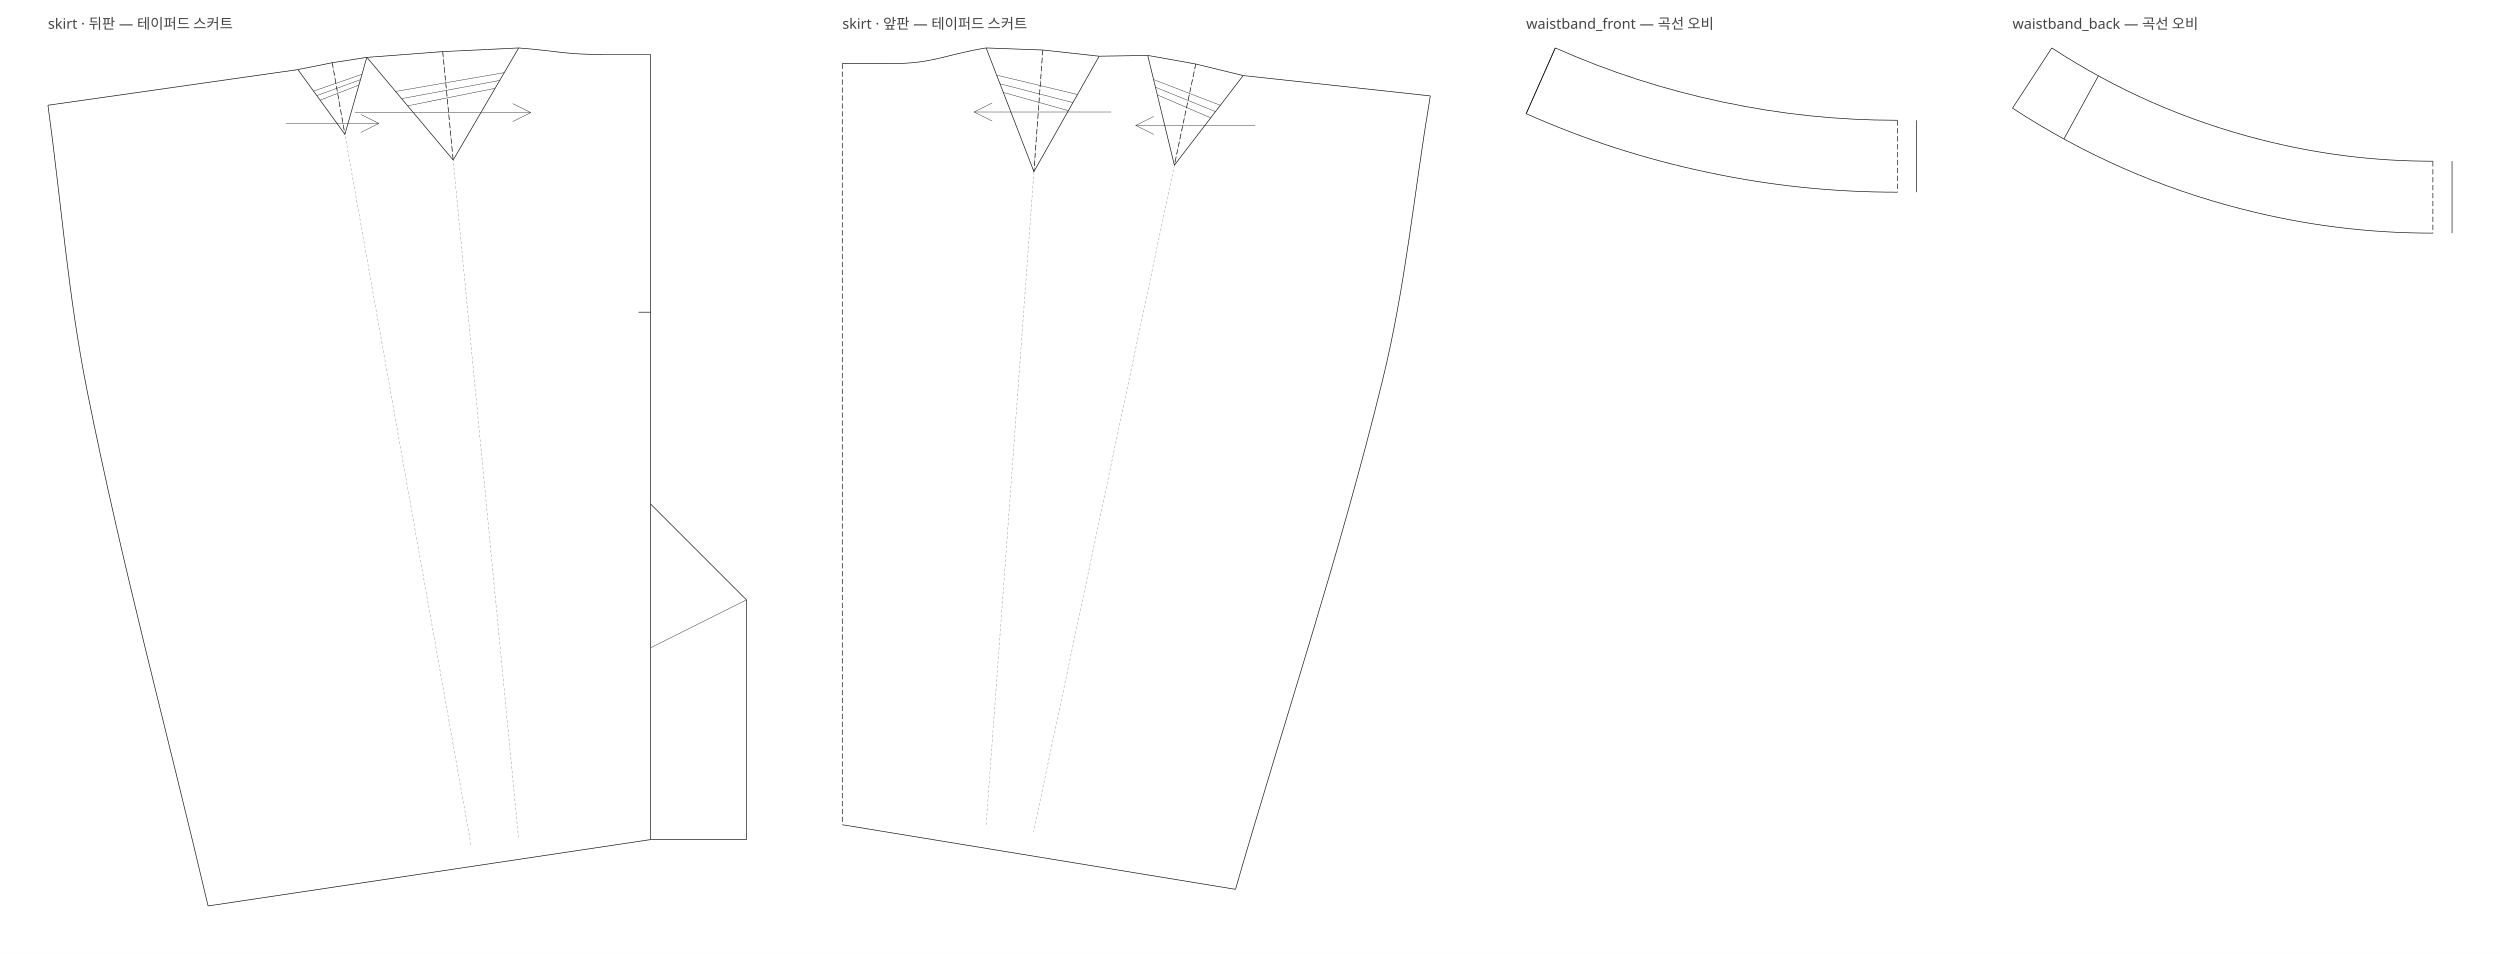
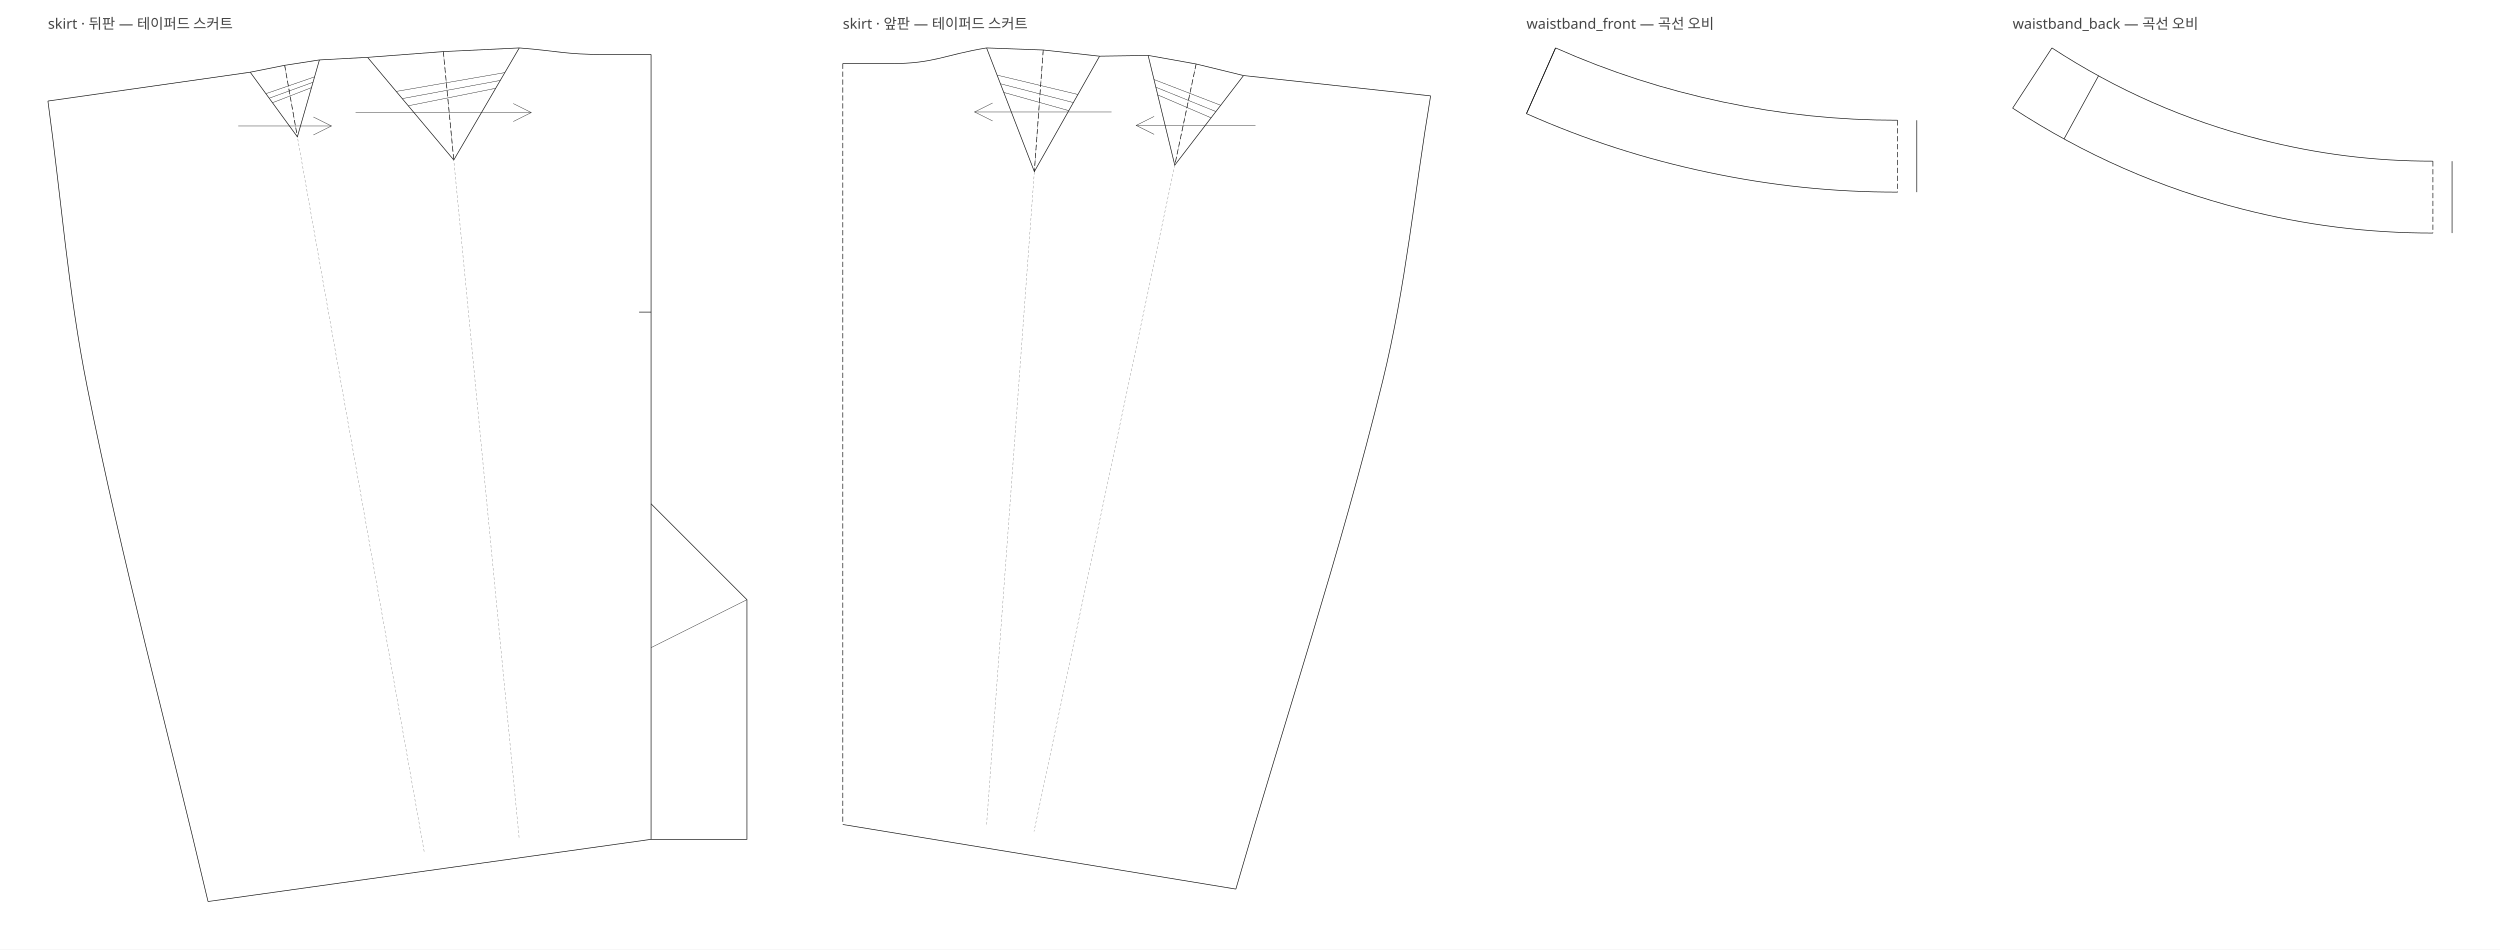
- <svg xmlns="http://www.w3.org/2000/svg" width="1324.457mm" height="505.345mm" viewBox="0 0 1324.457 505.345">
+ <svg xmlns="http://www.w3.org/2000/svg" width="1324.847mm" height="503.145mm" viewBox="0 0 1324.847 503.145">
  <rect width="100%" height="100%" fill="white" />
  <g id="skirt · 뒤판">
    <g id="outline" fill="none" stroke="#111" stroke-width="0.35">
-       <path d="M344.639 266.998L395.439 317.798L395.439 444.798L344.639 444.798" />
-       <path d="M344.639 28.873L344.639 444.798" />
-       <path d="M344.639 28.873C336.257 28.873 327.621 28.873 319.239 28.873C299.176 28.873 294.792 26.963 274.789 25.4" />
-       <path d="M274.789 25.4L234.539 27.336L194.397 30.387" />
-       <path d="M194.397 30.387L194.32 30.391" />
-       <path d="M194.32 30.391L175.997 33.228L157.817 36.868" />
-       <path d="M157.817 36.868L25.4 55.748" />
-       <path d="M25.4 55.748C32.473 107.26 36.006 156.269 46.203 207.255C64.881 300.642 88.468 387.23 110.241 479.945" />
-       <path d="M344.639 444.798L110.241 479.945" />
+       <path d="M345.03 266.998L395.83 317.798L395.83 444.798L345.03 444.798" />
+       <path d="M345.03 28.873L345.03 444.798" />
+       <path d="M345.03 28.873C336.648 28.873 328.012 28.873 319.63 28.873C299.566 28.873 295.182 26.963 275.18 25.4" />
+       <path d="M275.18 25.4L234.93 27.336L194.787 30.387" />
+       <path d="M194.787 30.387L169.269 31.757" />
+       <path d="M169.269 31.757L150.86 34.607L132.595 38.264" />
+       <path d="M132.595 38.264L25.4 53.548" />
+       <path d="M25.4 53.548C32.473 105.06 36.006 154.069 46.203 205.054C64.881 298.442 88.468 385.03 110.241 477.745" />
+       <path d="M345.03 444.798L110.241 477.745" />
    </g>
    <g id="dart" fill="none" stroke="#111" stroke-width="0.35">
-       <path d="M274.789 25.4L240.078 84.78L194.397 30.387" />
-       <path d="M194.32 30.391L182.724 71.144L157.817 36.868" />
+       <path d="M275.18 25.4L240.468 84.78L194.787 30.387" />
+       <path d="M169.269 31.757L157.588 72.524L132.595 38.264" />
    </g>
    <g id="construction" fill="none" stroke="#888" stroke-width="0.21" stroke-dasharray="1.4,1.05">
-       <path d="M234.593 27.894L274.789 444.798" />
-       <path d="M176.068 33.629L249.609 448.13" />
+       <path d="M234.984 27.894L275.18 444.798" />
+       <path d="M150.932 35.01L224.819 451.463" />
    </g>
    <g id="mark" fill="none" stroke="#111" stroke-width="0.21">
-       <path d="M344.639 343.198L395.439 317.798" />
-       <path d="M267.153 38.464L209.563 48.445" />
-       <path d="M264.723 42.62L212.761 52.253" />
-       <path d="M262.293 46.777L215.958 56.06" />
-       <path d="M188.047 59.644L281.139 59.644" />
-       <path d="M271.614 54.881L281.139 59.644L271.614 64.406" />
-       <path d="M191.769 39.357L166.086 48.247" />
-       <path d="M190.957 42.209L167.83 50.647" />
-       <path d="M190.145 45.062L169.573 53.046" />
-       <path d="M151.467 65.379L200.67 65.379" />
-       <path d="M191.145 60.617L200.67 65.379L191.145 70.142" />
+       <path d="M345.03 343.198L395.83 317.798" />
+       <path d="M267.543 38.464L209.953 48.445" />
+       <path d="M265.113 42.62L213.151 52.253" />
+       <path d="M262.683 46.777L216.349 56.06" />
+       <path d="M188.437 59.644L281.53 59.644" />
+       <path d="M272.005 54.881L281.53 59.644L272.005 64.406" />
+       <path d="M166.699 40.726L140.892 49.638" />
+       <path d="M165.882 43.579L142.642 52.036" />
+       <path d="M165.064 46.433L144.391 54.435" />
+       <path d="M126.245 66.76L175.619 66.76" />
+       <path d="M166.094 61.998L175.619 66.76L166.094 71.523" />
    </g>
    <g id="notch" fill="none" stroke="#111" stroke-width="0.35">
-       <path d="M344.639 165.398L338.289 165.398" />
+       <path d="M345.03 165.398L338.68 165.398" />
    </g>
    <g id="fold" fill="none" stroke="#111" stroke-width="0.35" stroke-dasharray="2.8,1.4">
-       <path d="M234.539 27.336L240.078 84.78" />
-       <path d="M175.997 33.228L182.724 71.144" />
+       <path d="M234.93 27.336L240.468 84.78" />
+       <path d="M150.86 34.607L157.588 72.524" />
    </g>
    <text x="25.4" y="15.24" font-size="7.62" font-family="sans-serif" fill="#444">skirt · 뒤판 — 테이퍼드 스커트</text>
  </g>
  <g id="skirt · 앞판">
    <g id="outline" fill="none" stroke="#111" stroke-width="0.35">
-       <path d="M446.239 33.713C454.621 33.713 463.257 33.713 471.639 33.713C494.803 33.713 499.579 29.141 522.439 25.4" />
-       <path d="M522.439 25.4L552.457 26.496L582.315 29.779" />
-       <path d="M582.315 29.779L608.05 29.363" />
-       <path d="M608.05 29.363L633.488 33.915L658.595 40.04" />
-       <path d="M658.595 40.04L757.746 50.807" />
-       <path d="M757.746 50.807C749.108 102.182 744.762 151.317 732.34 201.911C709.62 294.453 680.993 379.616 654.542 471.161" />
-       <path d="M446.239 436.938L654.542 471.161" />
+       <path d="M446.63 33.713C455.012 33.713 463.648 33.713 472.03 33.713C495.194 33.713 499.97 29.141 522.83 25.4" />
+       <path d="M522.83 25.4L552.848 26.496L582.706 29.779" />
+       <path d="M582.706 29.779L608.44 29.363" />
+       <path d="M608.44 29.363L633.879 33.915L658.985 40.04" />
+       <path d="M658.985 40.04L758.136 50.807" />
+       <path d="M758.136 50.807C749.498 102.182 745.152 151.317 732.731 201.911C710.01 294.453 681.384 379.616 654.932 471.161" />
+       <path d="M446.63 436.938L654.932 471.161" />
    </g>
    <g id="dart" fill="none" stroke="#111" stroke-width="0.35">
-       <path d="M522.439 25.4L547.746 90.92L582.315 29.779" />
-       <path d="M608.05 29.363L622.166 87.511L658.595 40.04" />
+       <path d="M522.83 25.4L548.136 90.92L582.706 29.779" />
+       <path d="M608.44 29.363L622.557 87.511L658.985 40.04" />
    </g>
    <g id="construction" fill="none" stroke="#888" stroke-width="0.21" stroke-dasharray="1.4,1.05">
-       <path d="M552.377 27.59L522.439 436.938" />
-       <path d="M633.322 34.701L547.569 440.633" />
+       <path d="M552.768 27.59L522.83 436.938" />
+       <path d="M633.713 34.701L547.959 440.633" />
    </g>
    <g id="mark" fill="none" stroke="#111" stroke-width="0.21">
-       <path d="M528.007 39.814L570.838 50.078" />
-       <path d="M529.778 44.401L568.418 54.358" />
-       <path d="M531.549 48.987L565.998 58.638" />
-       <path d="M588.665 59.34L516.089 59.34" />
-       <path d="M525.614 54.577L516.089 59.34L525.614 64.102" />
-       <path d="M611.156 42.155L646.5 55.8" />
-       <path d="M612.144 46.226L643.95 59.123" />
-       <path d="M613.132 50.296L641.4 62.446" />
-       <path d="M664.945 66.451L601.7 66.451" />
-       <path d="M611.225 61.689L601.7 66.451L611.225 71.214" />
+       <path d="M528.397 39.814L571.229 50.078" />
+       <path d="M530.168 44.401L568.809 54.358" />
+       <path d="M531.94 48.987L566.389 58.638" />
+       <path d="M589.056 59.34L516.48 59.34" />
+       <path d="M526.005 54.577L516.48 59.34L526.005 64.102" />
+       <path d="M611.546 42.155L646.891 55.8" />
+       <path d="M612.534 46.226L644.341 59.123" />
+       <path d="M613.522 50.296L641.791 62.446" />
+       <path d="M665.335 66.451L602.09 66.451" />
+       <path d="M611.615 61.689L602.09 66.451L611.615 71.214" />
    </g>
    <g id="fold" fill="none" stroke="#111" stroke-width="0.35" stroke-dasharray="2.8,1.4">
-       <path d="M446.239 33.713L446.239 436.938" />
-       <path d="M552.457 26.496L547.746 90.92" />
-       <path d="M633.488 33.915L622.166 87.511" />
+       <path d="M446.63 33.713L446.63 436.938" />
+       <path d="M552.848 26.496L548.136 90.92" />
+       <path d="M633.879 33.915L622.557 87.511" />
    </g>
-     <text x="446.239" y="15.24" font-size="7.62" font-family="sans-serif" fill="#444">skirt · 앞판 — 테이퍼드 스커트</text>
+     <text x="446.63" y="15.24" font-size="7.62" font-family="sans-serif" fill="#444">skirt · 앞판 — 테이퍼드 스커트</text>
  </g>
  <g id="waistband_front">
    <g id="outline" fill="none" stroke="#111" stroke-width="0.35">
-       <path d="M1005.234 63.72C973.565 63.72 943.58 60.585 912.596 54.035C881.613 47.485 852.924 38.217 823.966 25.4" />
-       <path d="M1005.234 101.82C970.871 101.82 938.335 98.419 904.716 91.312C871.097 84.204 839.968 74.147 808.546 60.24" />
-       <path d="M823.966 25.4L808.546 60.24" />
+       <path d="M1005.624 63.72C973.956 63.72 943.97 60.585 912.987 54.035C882.003 47.485 853.315 38.217 824.356 25.4" />
+       <path d="M1005.624 101.82C971.262 101.82 938.726 98.419 905.107 91.312C871.487 84.204 840.358 74.147 808.936 60.24" />
+       <path d="M824.356 25.4L808.936 60.24" />
    </g>
    <g id="notch" fill="none" stroke="#111" stroke-width="0.35">
-       <path d="M823.966 25.4L808.546 60.24" />
+       <path d="M824.356 25.4L808.936 60.24" />
    </g>
    <g id="grain" fill="none" stroke="#111" stroke-width="0.35">
-       <path d="M1015.394 63.72L1015.394 101.82" />
+       <path d="M1015.784 63.72L1015.784 101.82" />
    </g>
    <g id="fold" fill="none" stroke="#111" stroke-width="0.35" stroke-dasharray="2.8,1.4">
-       <path d="M1005.234 63.72L1005.234 101.82" />
+       <path d="M1005.624 63.72L1005.624 101.82" />
    </g>
-     <text x="808.546" y="15.24" font-size="7.62" font-family="sans-serif" fill="#444">waistband_front — 곡선 오비</text>
+     <text x="808.936" y="15.24" font-size="7.62" font-family="sans-serif" fill="#444">waistband_front — 곡선 오비</text>
  </g>
  <g id="waistband_back">
    <g id="outline" fill="none" stroke="#111" stroke-width="0.35">
-       <path d="M1288.897 85.414C1257.563 85.414 1227.817 81.676 1197.457 73.924C1157.714 63.776 1121.363 47.806 1087.005 25.4" />
-       <path d="M1288.897 123.514C1254.333 123.514 1221.521 119.391 1188.031 110.839C1144.192 99.645 1104.093 82.029 1066.194 57.313" />
-       <path d="M1087.005 25.4L1066.194 57.313" />
+       <path d="M1289.287 85.414C1257.953 85.414 1228.207 81.676 1197.847 73.924C1158.105 63.776 1121.753 47.806 1087.396 25.4" />
+       <path d="M1289.287 123.514C1254.723 123.514 1221.911 119.391 1188.421 110.839C1144.582 99.645 1104.483 82.029 1066.584 57.313" />
+       <path d="M1087.396 25.4L1066.584 57.313" />
    </g>
    <g id="notch" fill="none" stroke="#111" stroke-width="0.35">
-       <path d="M1111.702 40.168L1093.436 73.604" />
+       <path d="M1112.093 40.168L1093.827 73.604" />
    </g>
    <g id="grain" fill="none" stroke="#111" stroke-width="0.35">
-       <path d="M1299.057 85.414L1299.057 123.514" />
+       <path d="M1299.447 85.414L1299.447 123.514" />
    </g>
    <g id="fold" fill="none" stroke="#111" stroke-width="0.35" stroke-dasharray="2.8,1.4">
-       <path d="M1288.897 85.414L1288.897 123.514" />
+       <path d="M1289.287 85.414L1289.287 123.514" />
    </g>
-     <text x="1066.194" y="15.24" font-size="7.62" font-family="sans-serif" fill="#444">waistband_back — 곡선 오비</text>
+     <text x="1066.584" y="15.24" font-size="7.62" font-family="sans-serif" fill="#444">waistband_back — 곡선 오비</text>
  </g>
</svg>
